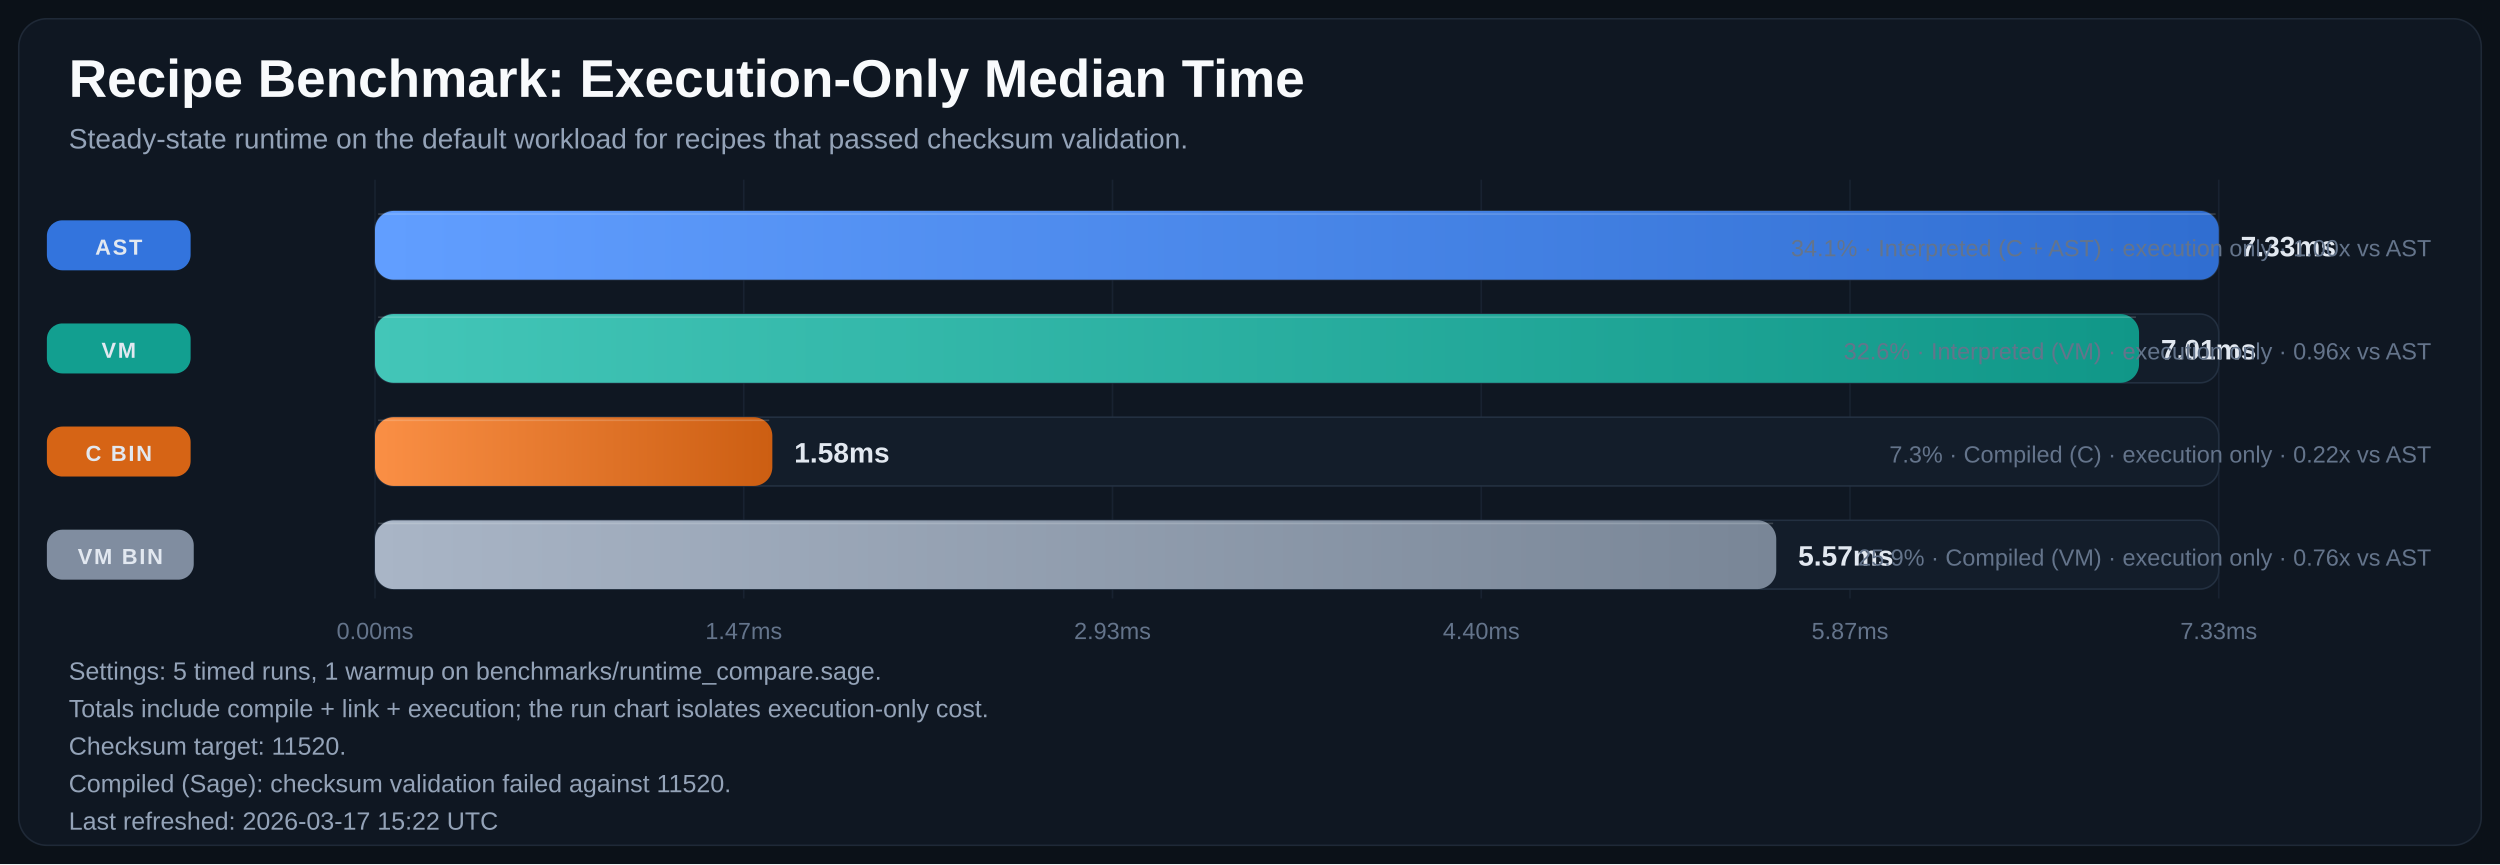
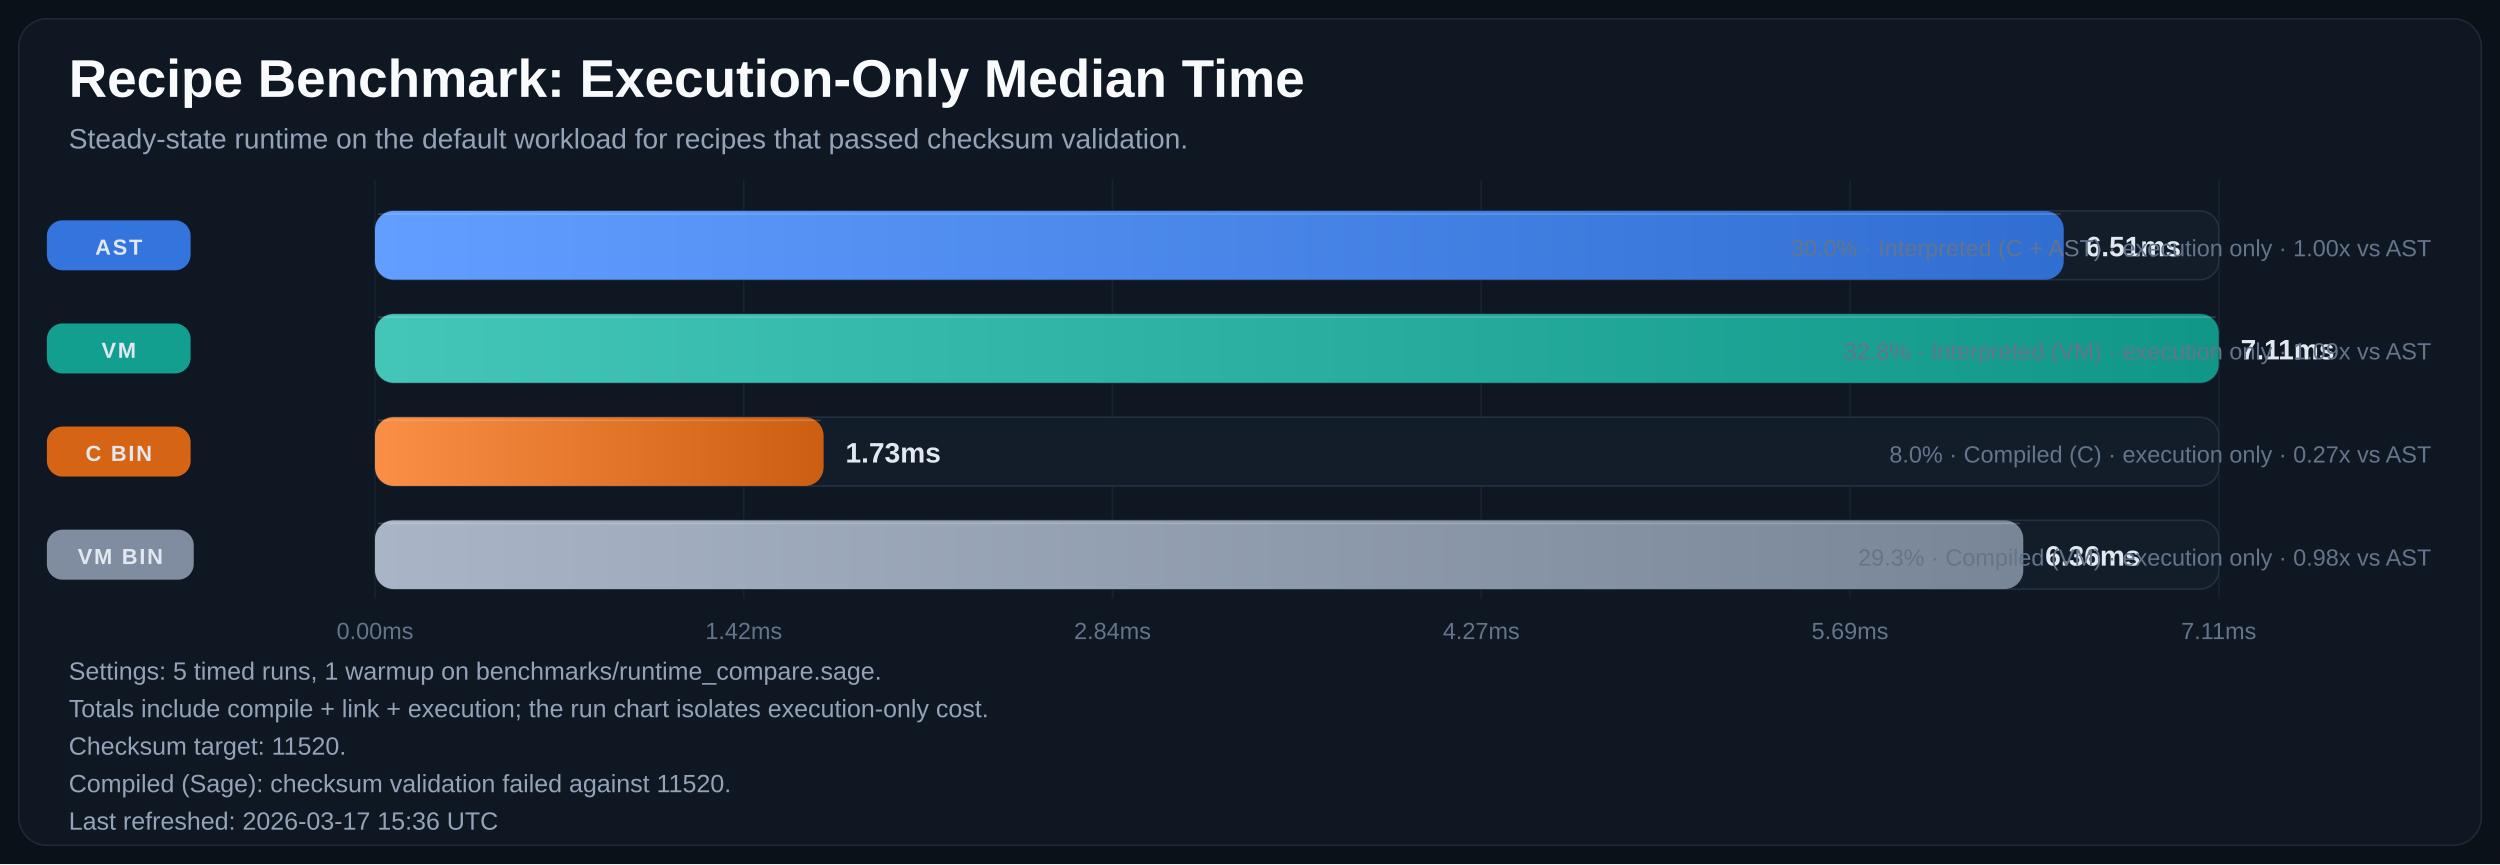
<svg xmlns="http://www.w3.org/2000/svg" width="1600" height="553" viewBox="0 0 1600 553" role="img" aria-labelledby="title desc">
  <defs>
    <linearGradient id="bar-gradient-0" x1="0%" y1="0%" x2="100%" y2="0%">
      <stop offset="0%" stop-color="#619EFF" />
      <stop offset="100%" stop-color="#306ED1" />
    </linearGradient>
    <linearGradient id="bar-gradient-1" x1="0%" y1="0%" x2="100%" y2="0%">
      <stop offset="0%" stop-color="#43C6B8" />
      <stop offset="100%" stop-color="#109788" />
    </linearGradient>
    <linearGradient id="bar-gradient-2" x1="0%" y1="0%" x2="100%" y2="0%">
      <stop offset="0%" stop-color="#FA8F45" />
      <stop offset="100%" stop-color="#CC5E12" />
    </linearGradient>
    <linearGradient id="bar-gradient-3" x1="0%" y1="0%" x2="100%" y2="0%">
      <stop offset="0%" stop-color="#A9B5C6" />
      <stop offset="100%" stop-color="#798697" />
    </linearGradient>
  </defs>
  <rect width="100%" height="100%" fill="#0B1118" />
  <rect x="12" y="12" width="1576" height="529" rx="18" fill="#0F1722" stroke="#1F2937" />
  <text x="44" y="62" fill="#F8FAFC" font-size="34" font-family="Segoe UI, Arial, sans-serif" font-weight="700">Recipe Benchmark: Execution-Only Median Time</text>
  <text x="44" y="95" fill="#94A3B8" font-size="18" font-family="Segoe UI, Arial, sans-serif">Steady-state runtime on the default workload for recipes that passed checksum validation.</text>
  <line x1="240.0" y1="115" x2="240.0" y2="383" stroke="#182231" stroke-width="1" />
  <text x="240.0" y="409" text-anchor="middle" fill="#64748B" font-size="15" font-family="Segoe UI, Arial, sans-serif">0.00ms</text>
  <line x1="476.0" y1="115" x2="476.0" y2="383" stroke="#182231" stroke-width="1" />
-   <text x="476.0" y="409" text-anchor="middle" fill="#64748B" font-size="15" font-family="Segoe UI, Arial, sans-serif">1.47ms</text>
+   <text x="476.0" y="409" text-anchor="middle" fill="#64748B" font-size="15" font-family="Segoe UI, Arial, sans-serif">1.42ms</text>
  <line x1="712.0" y1="115" x2="712.0" y2="383" stroke="#182231" stroke-width="1" />
-   <text x="712.0" y="409" text-anchor="middle" fill="#64748B" font-size="15" font-family="Segoe UI, Arial, sans-serif">2.93ms</text>
+   <text x="712.0" y="409" text-anchor="middle" fill="#64748B" font-size="15" font-family="Segoe UI, Arial, sans-serif">2.84ms</text>
  <line x1="948.0" y1="115" x2="948.0" y2="383" stroke="#182231" stroke-width="1" />
-   <text x="948.0" y="409" text-anchor="middle" fill="#64748B" font-size="15" font-family="Segoe UI, Arial, sans-serif">4.40ms</text>
+   <text x="948.0" y="409" text-anchor="middle" fill="#64748B" font-size="15" font-family="Segoe UI, Arial, sans-serif">4.27ms</text>
  <line x1="1184.0" y1="115" x2="1184.0" y2="383" stroke="#182231" stroke-width="1" />
-   <text x="1184.0" y="409" text-anchor="middle" fill="#64748B" font-size="15" font-family="Segoe UI, Arial, sans-serif">5.87ms</text>
+   <text x="1184.0" y="409" text-anchor="middle" fill="#64748B" font-size="15" font-family="Segoe UI, Arial, sans-serif">5.69ms</text>
  <line x1="1420.0" y1="115" x2="1420.0" y2="383" stroke="#182231" stroke-width="1" />
-   <text x="1420.0" y="409" text-anchor="middle" fill="#64748B" font-size="15" font-family="Segoe UI, Arial, sans-serif">7.33ms</text>
+   <text x="1420.0" y="409" text-anchor="middle" fill="#64748B" font-size="15" font-family="Segoe UI, Arial, sans-serif">7.11ms</text>
  <rect x="30" y="141.0" width="92" height="32" rx="10" fill="#3479E6" opacity="0.95" />
  <text x="76.0" y="163.0" text-anchor="middle" fill="#E2E8F0" font-size="14" font-family="Segoe UI, Arial, sans-serif" font-weight="700" letter-spacing="1.1">AST</text>
  <rect x="240" y="135" width="1180" height="44" rx="12" fill="#131D2A" stroke="#233041" />
-   <rect x="240" y="135" width="1180.0" height="44" rx="12" fill="url(#bar-gradient-0)" />
-   <line x1="242.0" y1="137.0" x2="1418.0" y2="137.0" stroke="#F8FAFC" stroke-opacity="0.18" />
-   <text x="1434.0" y="164.0" fill="#E2E8F0" font-size="18" font-family="Segoe UI, Arial, sans-serif" font-weight="700">7.33ms</text>
-   <text x="1556" y="164.0" text-anchor="end" fill="#64748B" font-size="15" font-family="Segoe UI, Arial, sans-serif">34.1% · Interpreted (C + AST) · execution only · 1.00x vs AST</text>
+   <rect x="240" y="135" width="1080.8" height="44" rx="12" fill="url(#bar-gradient-0)" />
+   <line x1="242.0" y1="137.0" x2="1318.8" y2="137.0" stroke="#F8FAFC" stroke-opacity="0.18" />
+   <text x="1334.8" y="164.0" fill="#E2E8F0" font-size="18" font-family="Segoe UI, Arial, sans-serif" font-weight="700">6.51ms</text>
+   <text x="1556" y="164.0" text-anchor="end" fill="#64748B" font-size="15" font-family="Segoe UI, Arial, sans-serif">30.0% · Interpreted (C + AST) · execution only · 1.00x vs AST</text>
  <rect x="30" y="207.0" width="92" height="32" rx="10" fill="#12A695" opacity="0.95" />
  <text x="76.0" y="229.0" text-anchor="middle" fill="#E2E8F0" font-size="14" font-family="Segoe UI, Arial, sans-serif" font-weight="700" letter-spacing="1.1">VM</text>
  <rect x="240" y="201" width="1180" height="44" rx="12" fill="#131D2A" stroke="#233041" />
-   <rect x="240" y="201" width="1129.0" height="44" rx="12" fill="url(#bar-gradient-1)" />
-   <line x1="242.0" y1="203.0" x2="1367.0" y2="203.0" stroke="#F8FAFC" stroke-opacity="0.18" />
-   <text x="1383.0" y="230.0" fill="#E2E8F0" font-size="18" font-family="Segoe UI, Arial, sans-serif" font-weight="700">7.01ms</text>
-   <text x="1556" y="230.0" text-anchor="end" fill="#64748B" font-size="15" font-family="Segoe UI, Arial, sans-serif">32.6% · Interpreted (VM) · execution only · 0.96x vs AST</text>
+   <rect x="240" y="201" width="1180.0" height="44" rx="12" fill="url(#bar-gradient-1)" />
+   <line x1="242.0" y1="203.0" x2="1418.0" y2="203.0" stroke="#F8FAFC" stroke-opacity="0.18" />
+   <text x="1434.0" y="230.0" fill="#E2E8F0" font-size="18" font-family="Segoe UI, Arial, sans-serif" font-weight="700">7.11ms</text>
+   <text x="1556" y="230.0" text-anchor="end" fill="#64748B" font-size="15" font-family="Segoe UI, Arial, sans-serif">32.8% · Interpreted (VM) · execution only · 1.09x vs AST</text>
  <rect x="30" y="273.0" width="92" height="32" rx="10" fill="#E06814" opacity="0.95" />
  <text x="76.0" y="295.0" text-anchor="middle" fill="#E2E8F0" font-size="14" font-family="Segoe UI, Arial, sans-serif" font-weight="700" letter-spacing="1.1">C BIN</text>
  <rect x="240" y="267" width="1180" height="44" rx="12" fill="#131D2A" stroke="#233041" />
-   <rect x="240" y="267" width="254.3" height="44" rx="12" fill="url(#bar-gradient-2)" />
-   <line x1="242.0" y1="269.0" x2="492.3" y2="269.0" stroke="#F8FAFC" stroke-opacity="0.18" />
-   <text x="508.3" y="296.0" fill="#E2E8F0" font-size="18" font-family="Segoe UI, Arial, sans-serif" font-weight="700">1.58ms</text>
-   <text x="1556" y="296.0" text-anchor="end" fill="#64748B" font-size="15" font-family="Segoe UI, Arial, sans-serif">7.3% · Compiled (C) · execution only · 0.22x vs AST</text>
+   <rect x="240" y="267" width="287.1" height="44" rx="12" fill="url(#bar-gradient-2)" />
+   <line x1="242.0" y1="269.0" x2="525.1" y2="269.0" stroke="#F8FAFC" stroke-opacity="0.18" />
+   <text x="541.1" y="296.0" fill="#E2E8F0" font-size="18" font-family="Segoe UI, Arial, sans-serif" font-weight="700">1.73ms</text>
+   <text x="1556" y="296.0" text-anchor="end" fill="#64748B" font-size="15" font-family="Segoe UI, Arial, sans-serif">8.0% · Compiled (C) · execution only · 0.27x vs AST</text>
  <rect x="30" y="339.0" width="94" height="32" rx="10" fill="#8593A6" opacity="0.95" />
  <text x="77.0" y="361.0" text-anchor="middle" fill="#E2E8F0" font-size="14" font-family="Segoe UI, Arial, sans-serif" font-weight="700" letter-spacing="1.1">VM BIN</text>
  <rect x="240" y="333" width="1180" height="44" rx="12" fill="#131D2A" stroke="#233041" />
-   <rect x="240" y="333" width="896.8" height="44" rx="12" fill="url(#bar-gradient-3)" />
-   <line x1="242.0" y1="335.0" x2="1134.8" y2="335.0" stroke="#F8FAFC" stroke-opacity="0.18" />
-   <text x="1150.8" y="362.0" fill="#E2E8F0" font-size="18" font-family="Segoe UI, Arial, sans-serif" font-weight="700">5.57ms</text>
-   <text x="1556" y="362.0" text-anchor="end" fill="#64748B" font-size="15" font-family="Segoe UI, Arial, sans-serif">25.9% · Compiled (VM) · execution only · 0.76x vs AST</text>
+   <rect x="240" y="333" width="1054.9" height="44" rx="12" fill="url(#bar-gradient-3)" />
+   <line x1="242.0" y1="335.0" x2="1292.9" y2="335.0" stroke="#F8FAFC" stroke-opacity="0.18" />
+   <text x="1308.9" y="362.0" fill="#E2E8F0" font-size="18" font-family="Segoe UI, Arial, sans-serif" font-weight="700">6.36ms</text>
+   <text x="1556" y="362.0" text-anchor="end" fill="#64748B" font-size="15" font-family="Segoe UI, Arial, sans-serif">29.3% · Compiled (VM) · execution only · 0.98x vs AST</text>
  <text x="44" y="435" fill="#94A3B8" font-size="16" font-family="Segoe UI, Arial, sans-serif">Settings: 5 timed runs, 1 warmup on benchmarks/runtime_compare.sage.</text>
  <text x="44" y="459" fill="#94A3B8" font-size="16" font-family="Segoe UI, Arial, sans-serif">Totals include compile + link + execution; the run chart isolates execution-only cost.</text>
  <text x="44" y="483" fill="#94A3B8" font-size="16" font-family="Segoe UI, Arial, sans-serif">Checksum target: 11520.</text>
  <text x="44" y="507" fill="#94A3B8" font-size="16" font-family="Segoe UI, Arial, sans-serif">Compiled (Sage): checksum validation failed against 11520.</text>
-   <text x="44" y="531" fill="#94A3B8" font-size="16" font-family="Segoe UI, Arial, sans-serif">Last refreshed: 2026-03-17 15:22 UTC</text>
+   <text x="44" y="531" fill="#94A3B8" font-size="16" font-family="Segoe UI, Arial, sans-serif">Last refreshed: 2026-03-17 15:36 UTC</text>
</svg>
